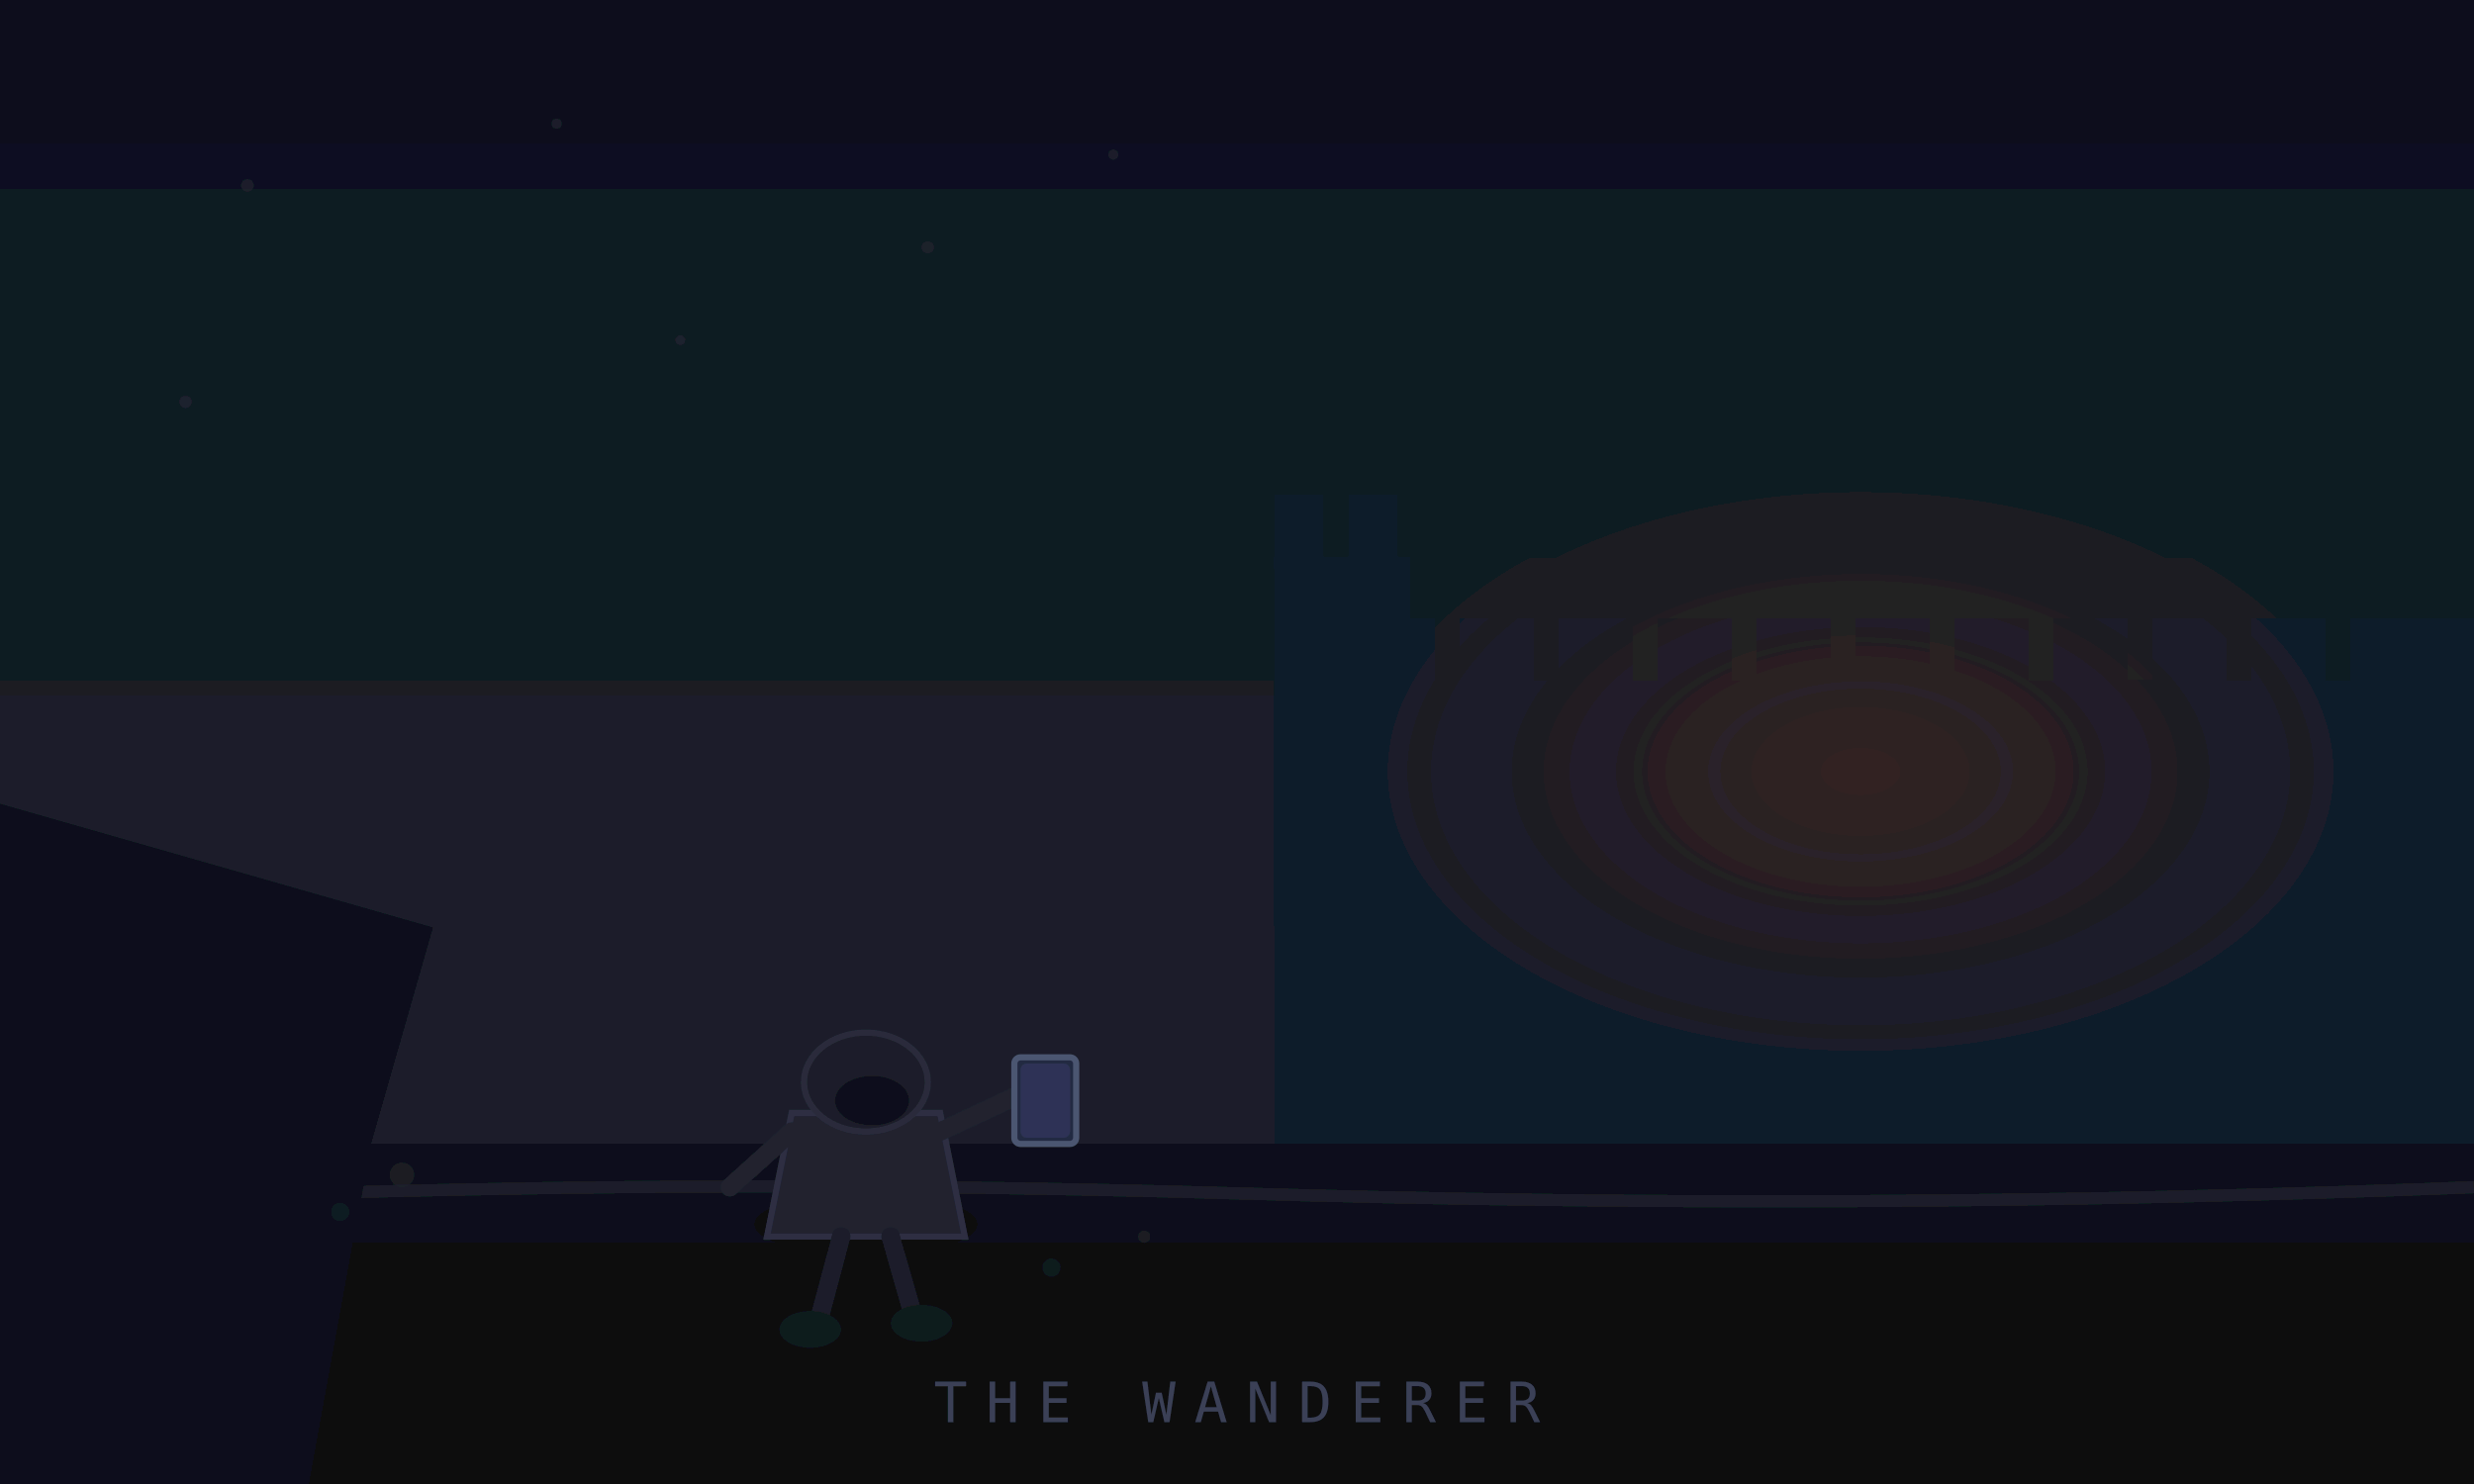
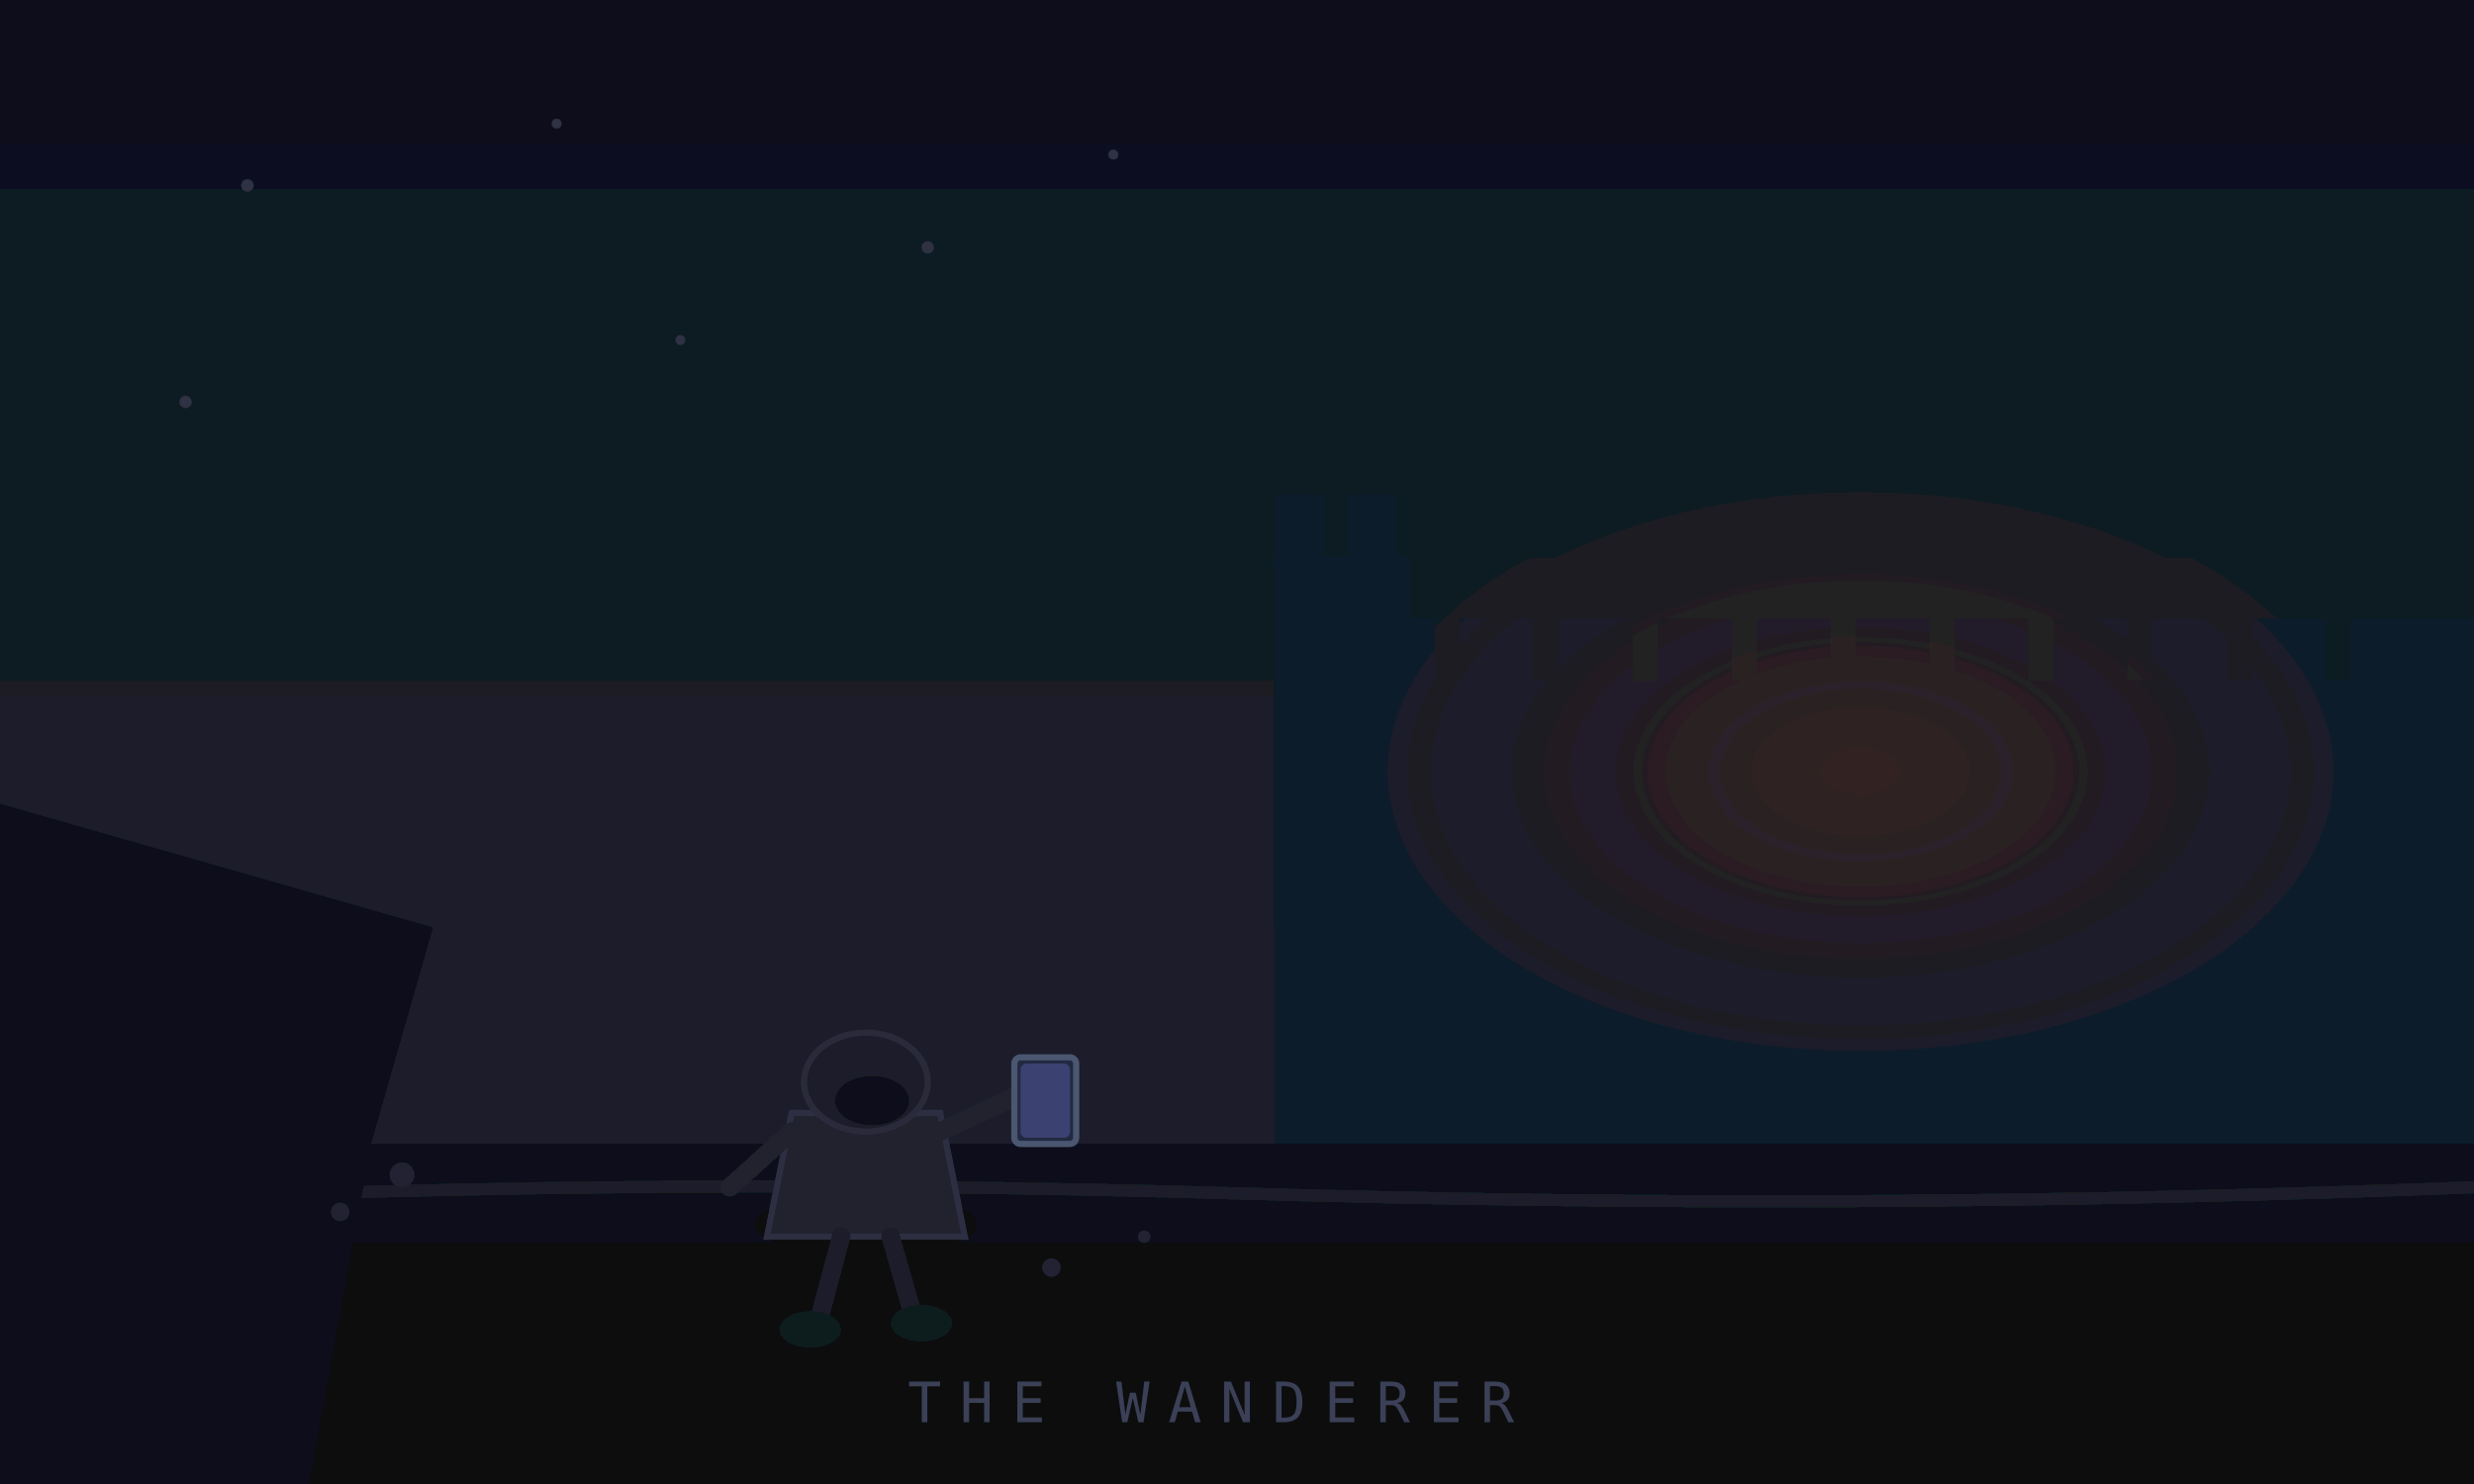
<svg xmlns="http://www.w3.org/2000/svg" viewBox="0 0 400 240" style="filter: brightness(1.4)">
  <rect width="400" height="240" fill="#08090c" />
  <linearGradient id="sky-wand" x1="0" y1="0" x2="0" y2="1">
    <stop offset="0%" stop-color="#0c1018" />
    <stop offset="100%" stop-color="#181c28" />
  </linearGradient>
  <rect width="400" height="240" fill="url(#sky-wand)" />
  <g fill="#0f1220" opacity="0.9">
    <rect x="220" y="110" width="180" height="90" />
    <rect x="220" y="100" width="12" height="12" />
    <rect x="236" y="100" width="12" height="12" />
    <rect x="252" y="100" width="12" height="12" />
    <rect x="268" y="100" width="12" height="12" />
    <rect x="284" y="100" width="12" height="12" />
    <rect x="300" y="100" width="12" height="12" />
    <rect x="316" y="100" width="12" height="12" />
    <rect x="332" y="100" width="12" height="12" />
    <rect x="348" y="100" width="12" height="12" />
    <rect x="364" y="100" width="12" height="12" />
    <rect x="380" y="100" width="20" height="12" />
    <rect x="206" y="90" width="22" height="110" />
    <rect x="206" y="80" width="8" height="12" />
    <rect x="218" y="80" width="8" height="12" />
  </g>
  <radialGradient id="citadel-glow" cx="75%" cy="52%" r="20%">
-     <stop offset="0%" stop-color="#c06818" stop-opacity="0.15" />
+     <stop offset="0%" stop-color="#c06818" stop-opacity="0.15">
+       <animate attributeName="stop-opacity" values="0.1;0.25;0.1" dur="4s" repeatCount="indefinite" />
+     </stop>
    <stop offset="100%" stop-color="#c06818" stop-opacity="0" />
  </radialGradient>
  <rect width="400" height="240" fill="url(#citadel-glow)" />
  <rect x="0" y="200" width="400" height="40" fill="#0a0b0e" />
  <rect x="0" y="185" width="400" height="16" fill="#0d0f14" />
  <path d="M0,195 Q100,190 200,193 Q300,196 400,192" stroke="#151820" stroke-width="2" fill="none" />
  <polygon points="0,240 0,130 70,150 60,185 50,240" fill="#0b0d12" />
  <polygon points="0,240 0,160 50,170 45,200 30,240" fill="#0d1018" />
-   <ellipse cx="140" cy="198" rx="18" ry="5" fill="#060709" opacity="0.8" />
-   <polygon points="128,180 152,180 156,200 124,200" fill="#1a1c28" stroke="#252838" stroke-width="1" />
-   <ellipse cx="140" cy="175" rx="10" ry="8" fill="#161820" stroke="#222432" stroke-width="1" />
-   <ellipse cx="141" cy="178" rx="6" ry="4" fill="#0e1018" />
-   <line x1="152" y1="183" x2="167" y2="176" stroke="#1a1c28" stroke-width="3" stroke-linecap="round" />
-   <rect x="164" y="171" width="10" height="14" rx="1" fill="#1e2438" stroke="#404860" stroke-width="1" />
-   <rect x="165" y="172" width="8" height="12" rx="1" fill="#303860" opacity="0.4" />
-   <line x1="128" y1="183" x2="118" y2="192" stroke="#1a1c28" stroke-width="3" stroke-linecap="round" />
-   <line x1="136" y1="200" x2="132" y2="215" stroke="#151720" stroke-width="3" stroke-linecap="round" />
-   <line x1="144" y1="200" x2="148" y2="214" stroke="#151720" stroke-width="3" stroke-linecap="round" />
-   <ellipse cx="131" cy="215" rx="5" ry="3" fill="#111318" />
-   <ellipse cx="149" cy="214" rx="5" ry="3" fill="#111318" />
+   <g>
+     <animateTransform attributeName="transform" type="translate" values="0 0; 0 -1.5; 0 0; 0 -1.5; 0 0" dur="0.8s" repeatCount="indefinite" />
+     <ellipse cx="140" cy="198" rx="18" ry="5" fill="#060709" opacity="0.8" />
+     <polygon points="128,180 152,180 156,200 124,200" fill="#1a1c28" stroke="#252838" stroke-width="1" />
+     <ellipse cx="140" cy="175" rx="10" ry="8" fill="#161820" stroke="#222432" stroke-width="1" />
+     <ellipse cx="141" cy="178" rx="6" ry="4" fill="#0e1018" />
+     <line x1="152" y1="183" x2="167" y2="176" stroke="#1a1c28" stroke-width="3" stroke-linecap="round" />
+     <rect x="164" y="171" width="10" height="14" rx="1" fill="#1e2438" stroke="#404860" stroke-width="1" />
+     <rect x="165" y="172" width="8" height="12" rx="1" fill="#303860">
+       <animate attributeName="opacity" values="0.4;0.8;0.4" dur="2.5s" repeatCount="indefinite" />
+     </rect>
+     <line x1="128" y1="183" x2="118" y2="192" stroke="#1a1c28" stroke-width="3" stroke-linecap="round" />
+     <line x1="136" y1="200" x2="132" y2="215" stroke="#151720" stroke-width="3" stroke-linecap="round" />
+     <line x1="144" y1="200" x2="148" y2="214" stroke="#151720" stroke-width="3" stroke-linecap="round" />
+     <ellipse cx="131" cy="215" rx="5" ry="3" fill="#111318" />
+     <ellipse cx="149" cy="214" rx="5" ry="3" fill="#111318" />
+   </g>
  <g fill="#101218" opacity="0.5">
    <ellipse cx="110" cy="197" rx="4" ry="2" transform="rotate(-10,110,197)" />
    <ellipse cx="98" cy="198" rx="4" ry="2" transform="rotate(8,98,198)" />
    <ellipse cx="84" cy="197" rx="4" ry="2" transform="rotate(-10,84,197)" />
  </g>
-   <g fill="#1a1e2a" opacity="0.4">
-     <circle cx="65" cy="190" r="2" />
-     <circle cx="55" cy="196" r="1.5" />
-     <circle cx="170" cy="205" r="1.5" />
-     <circle cx="185" cy="200" r="1" />
+   <g fill="#1a1e2a">
+     <circle cx="65" cy="190" r="2">
+       <animateTransform attributeName="transform" type="translate" values="0 0; 8 -4; 0 0" dur="9s" repeatCount="indefinite" />
+       <animate attributeName="opacity" values="0.4;0.6;0.4" dur="9s" repeatCount="indefinite" />
+     </circle>
+     <circle cx="55" cy="196" r="1.5">
+       <animateTransform attributeName="transform" type="translate" values="0 0; 6 -3; 0 0" dur="7s" repeatCount="indefinite" />
+       <animate attributeName="opacity" values="0.3;0.5;0.3" dur="7s" repeatCount="indefinite" />
+     </circle>
+     <circle cx="170" cy="205" r="1.5">
+       <animateTransform attributeName="transform" type="translate" values="0 0; 5 -2; 0 0" dur="11s" repeatCount="indefinite" />
+     </circle>
+     <circle cx="185" cy="200" r="1">
+       <animateTransform attributeName="transform" type="translate" values="0 0; 4 -3; 0 0" dur="8s" repeatCount="indefinite" />
+     </circle>
  </g>
-   <g fill="#252a38" opacity="0.3">
-     <circle cx="40" cy="30" r="1" />
-     <circle cx="90" cy="20" r="0.8" />
-     <circle cx="150" cy="40" r="1" />
-     <circle cx="110" cy="55" r="0.8" />
-     <circle cx="30" cy="65" r="1" />
-     <circle cx="180" cy="25" r="0.8" />
+   <g fill="#252a38">
+     <circle cx="40" cy="30" r="1">
+       <animate attributeName="opacity" values="0.2;0.6;0.2" dur="4s" repeatCount="indefinite" />
+     </circle>
+     <circle cx="90" cy="20" r="0.8">
+       <animate attributeName="opacity" values="0.1;0.5;0.1" dur="5.5s" repeatCount="indefinite" />
+     </circle>
+     <circle cx="150" cy="40" r="1">
+       <animate attributeName="opacity" values="0.3;0.7;0.3" dur="3.8s" repeatCount="indefinite" />
+     </circle>
+     <circle cx="110" cy="55" r="0.8">
+       <animate attributeName="opacity" values="0.2;0.5;0.2" dur="6s" repeatCount="indefinite" />
+     </circle>
+     <circle cx="30" cy="65" r="1">
+       <animate attributeName="opacity" values="0.1;0.4;0.1" dur="4.5s" repeatCount="indefinite" />
+     </circle>
+     <circle cx="180" cy="25" r="0.8">
+       <animate attributeName="opacity" values="0.2;0.6;0.2" dur="5s" repeatCount="indefinite" />
+     </circle>
  </g>
-   <text x="200" y="230" font-family="monospace" font-size="9" fill="#303548" text-anchor="middle" letter-spacing="3">THE WANDERER</text>
+   <text x="200" y="230" font-family="monospace" font-size="9" fill="#303548" text-anchor="middle" letter-spacing="3">THE WANDERER
+     <animate attributeName="opacity" values="0.5;1;0.5" dur="5s" repeatCount="indefinite" />
+   </text>
</svg>
